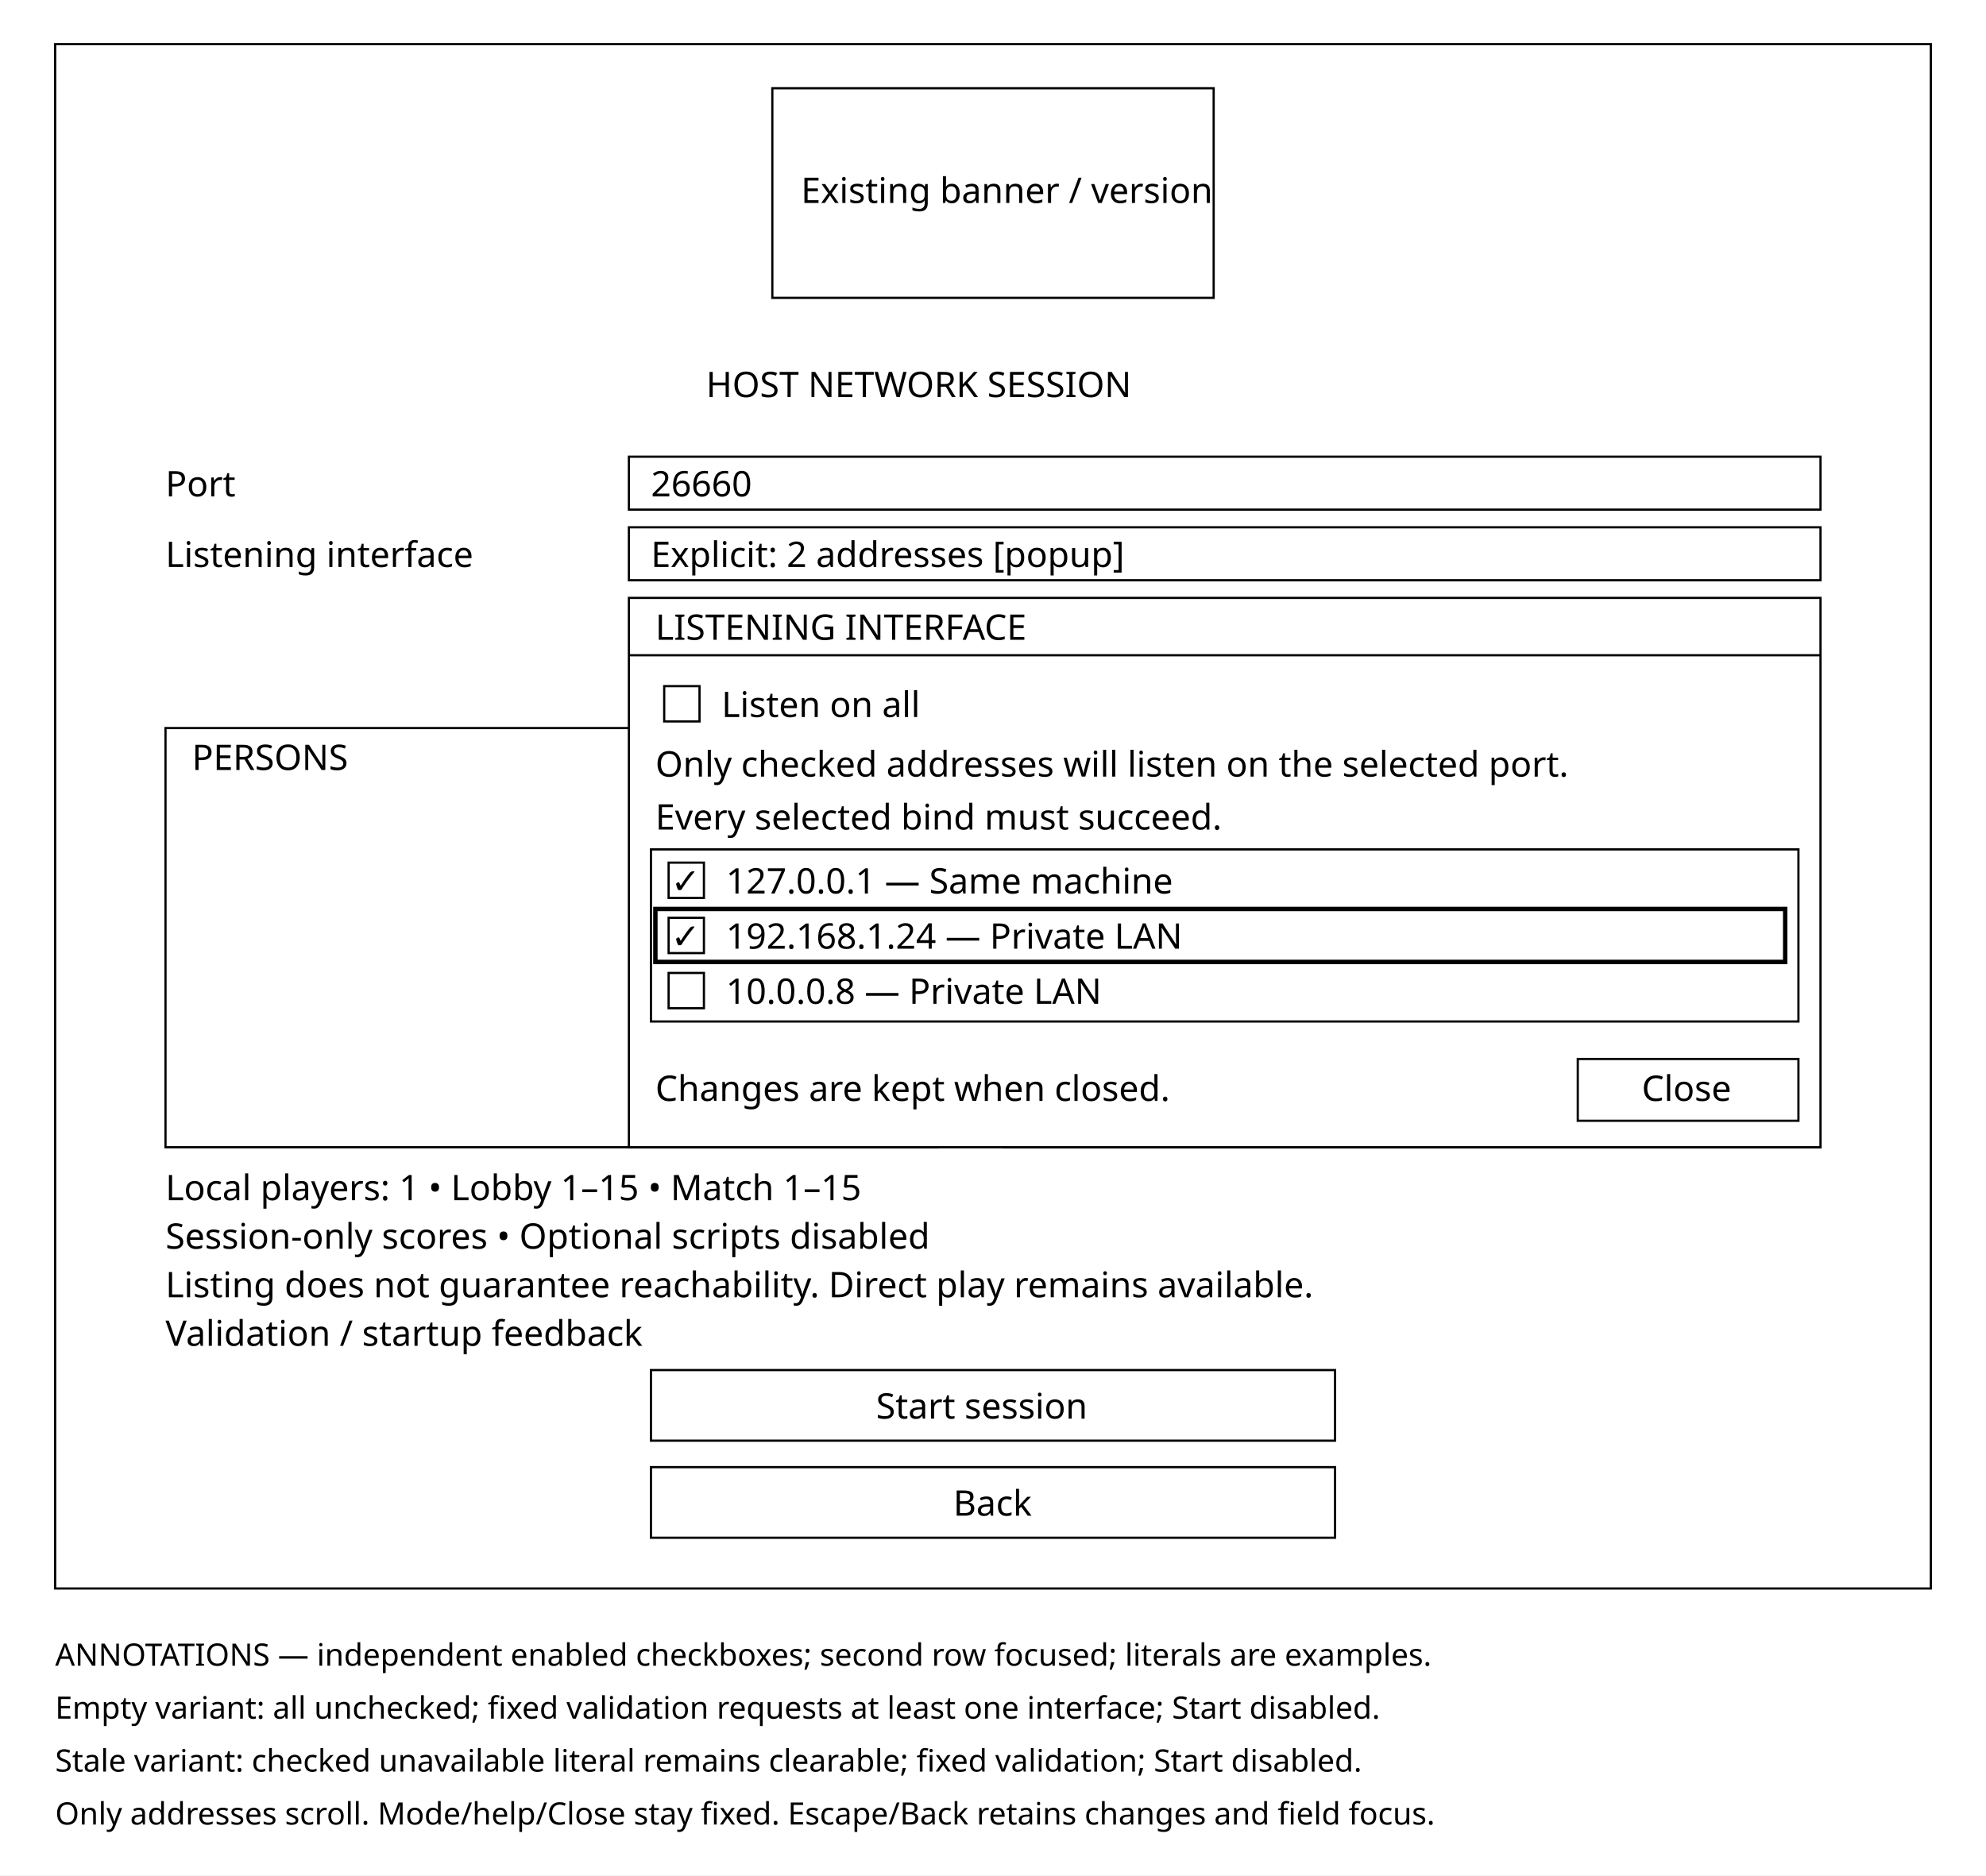
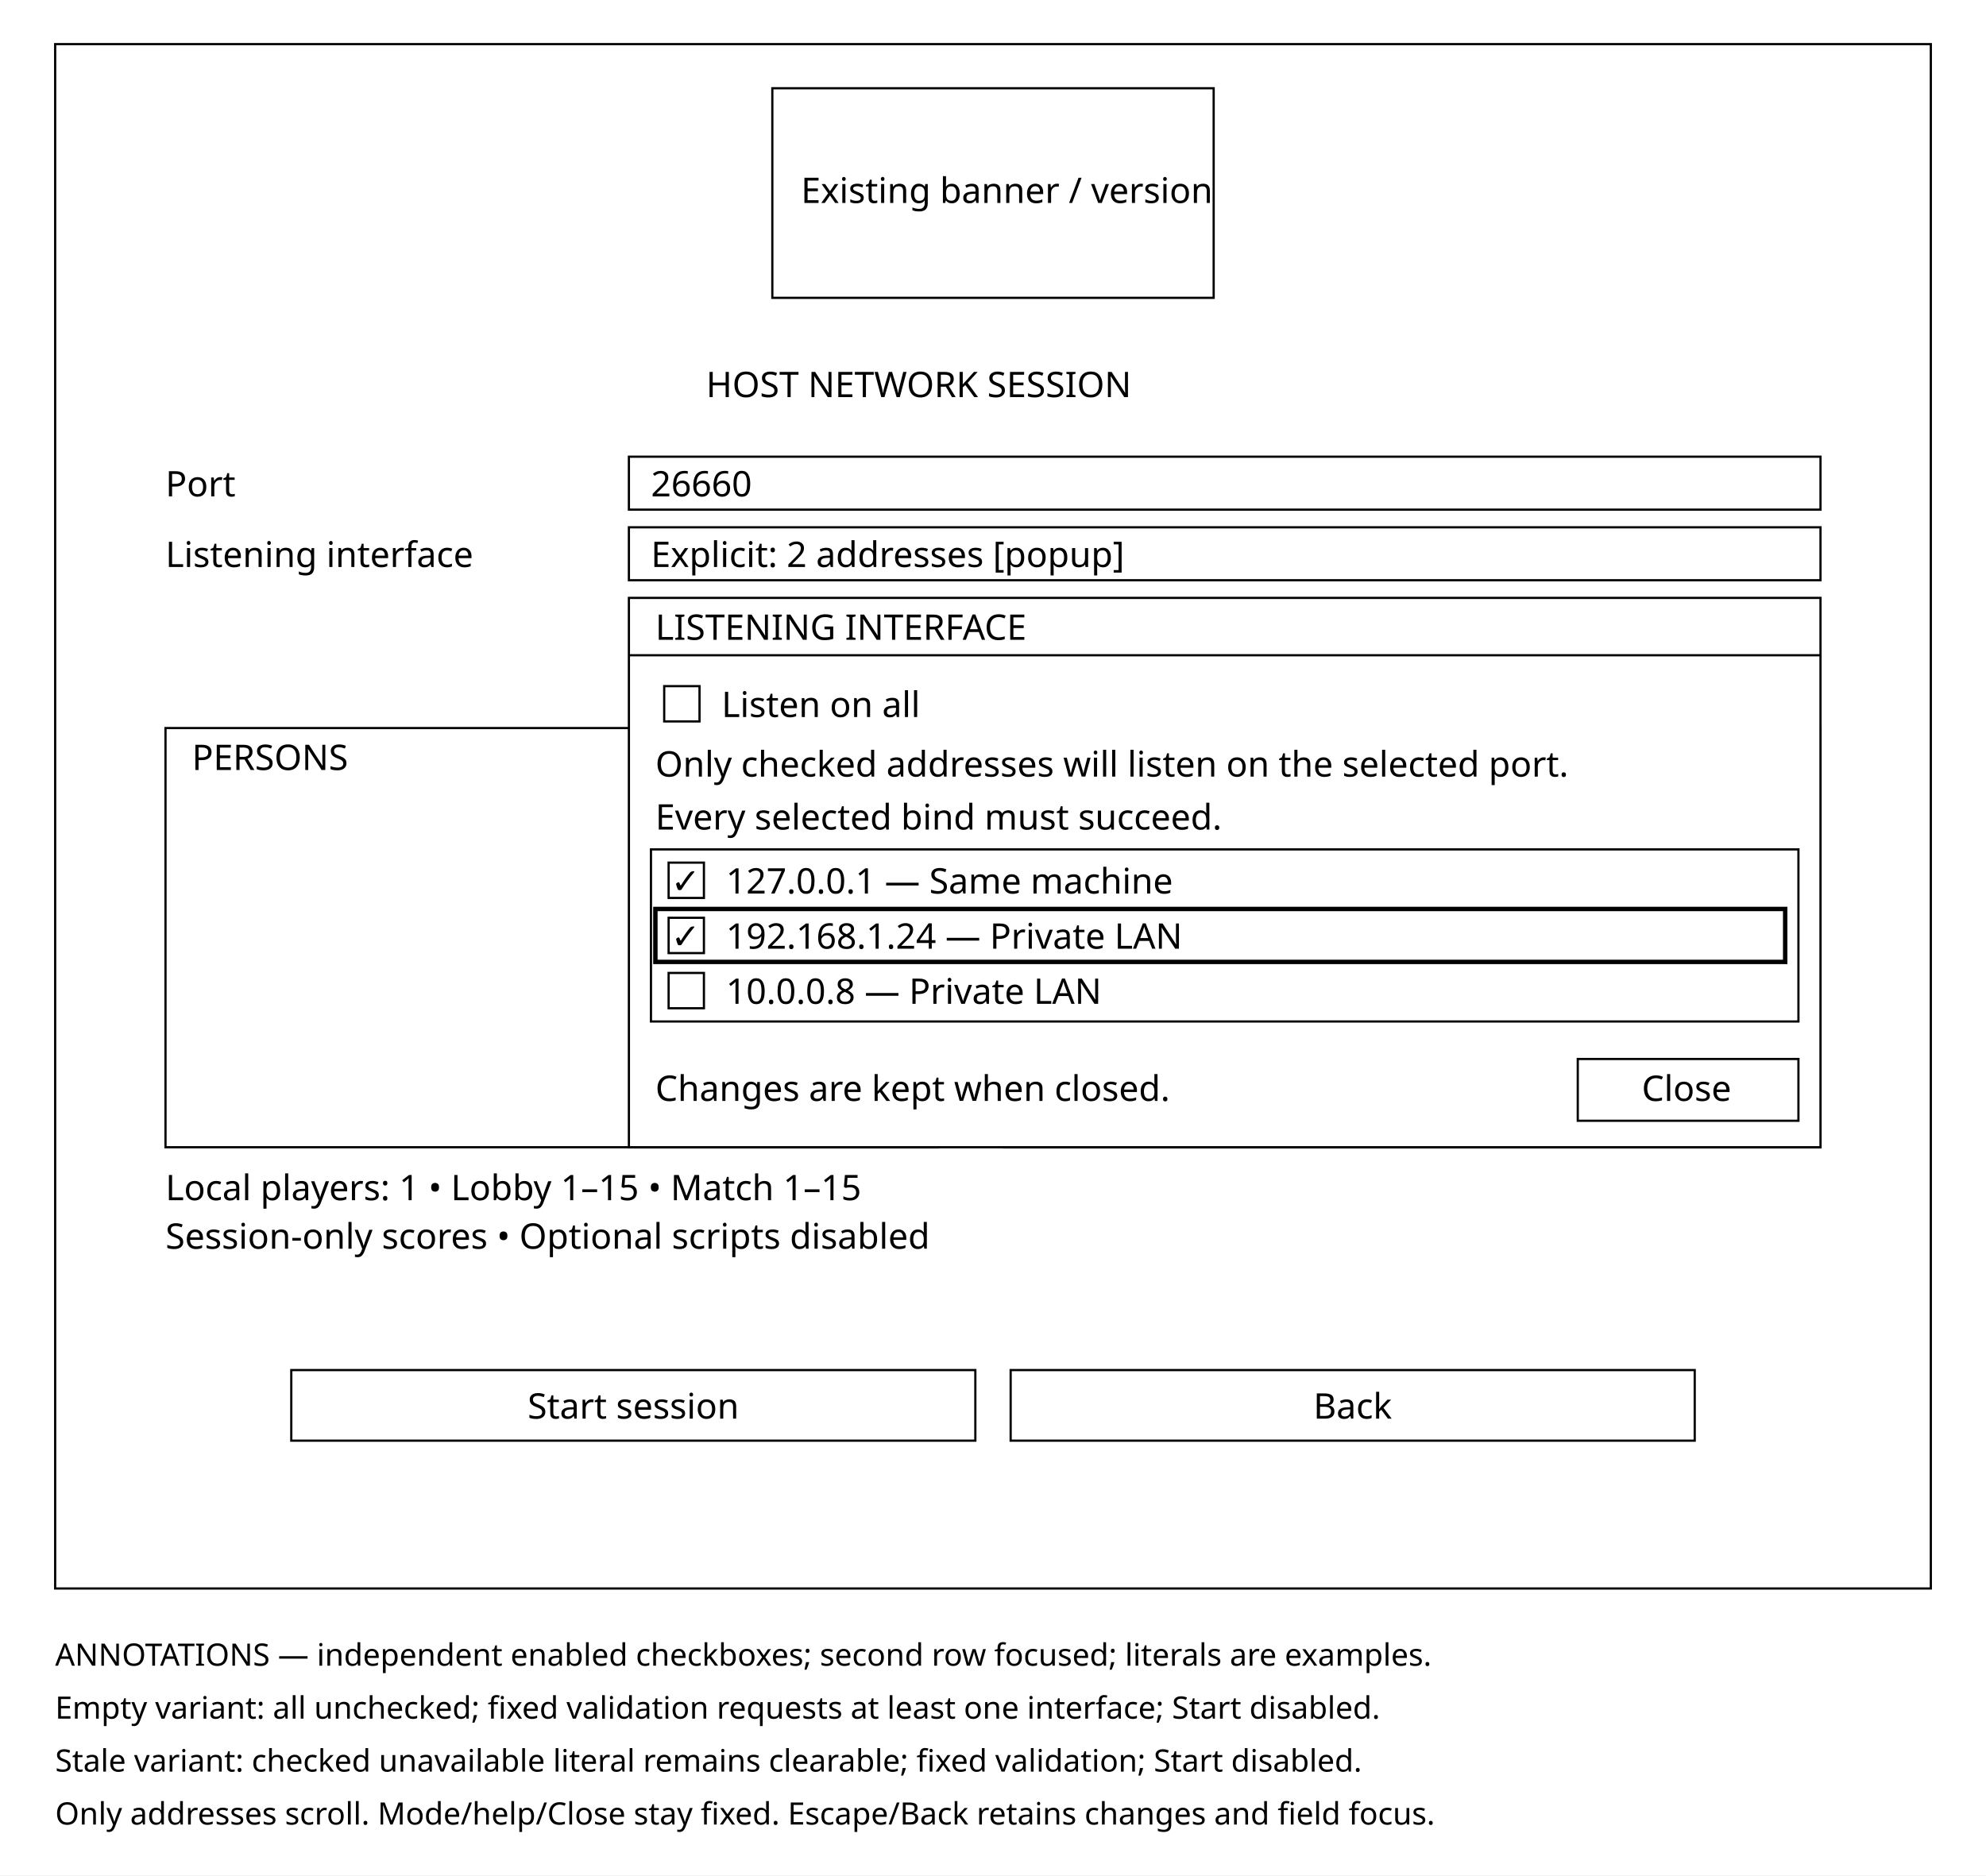
<svg xmlns="http://www.w3.org/2000/svg" width="900" height="850" viewBox="0 0 900 850">
  <rect width="900" height="850" fill="white" />
  <g fill="none" stroke="black">
    <rect x="25" y="20" width="850" height="700" />
    <rect x="350" y="40" width="200" height="95" />
    <rect x="285" y="207" width="540" height="24" />
    <rect x="285" y="239" width="540" height="24" />
    <rect x="75" y="330" width="350" height="190" />
    <rect x="455" y="330" width="370" height="190" />
-     <rect x="295" y="621" width="310" height="32" />
-     <rect x="295" y="665" width="310" height="32" />
+     <rect x="132" y="621" width="310" height="32" />
+     <rect x="458" y="621" width="310" height="32" />
  </g>
  <g fill="black" font-family="sans-serif" font-size="16">
    <text x="363" y="92">Existing banner / version</text>
    <text x="320" y="180">HOST NETWORK SESSION</text>
    <text x="75" y="225">Port</text>
    <text x="295" y="225">26660</text>
    <text x="75" y="257">Listening interface</text>
    <text x="295" y="257">Explicit: 2 addresses [popup]</text>
    <text x="87" y="349">PERSONS</text>
    <text x="75" y="544">Local players: 1 • Lobby 1–15 • Match 1–15</text>
    <text x="75" y="566">Session-only scores • Optional scripts disabled</text>
-     <text x="75" y="588">Listing does not guarantee reachability. Direct play remains available.</text>
-     <text x="75" y="610">Validation / startup feedback</text>
-     <text x="397" y="643">Start session</text>
-     <text x="432" y="687">Back</text>
+     <text x="287" y="643" text-anchor="middle">Start session</text>
+     <text x="613" y="643" text-anchor="middle">Back</text>
  </g>
  <rect x="285" y="271" width="540" height="249" fill="white" stroke="black" />
  <g fill="none" stroke="black">
    <path d="M285 297H825" />
    <rect x="301" y="311" width="16" height="16" />
    <rect x="295" y="385" width="520" height="78" />
    <rect x="303" y="391" width="16" height="16" />
    <rect x="303" y="416" width="16" height="16" />
    <rect x="297" y="412" width="512" height="24" stroke-width="2" />
    <rect x="303" y="441" width="16" height="16" />
    <rect x="715" y="480" width="100" height="28" />
  </g>
  <g fill="black" font-family="sans-serif" font-size="16">
    <text x="297" y="290">LISTENING INTERFACE</text>
    <text x="327" y="325">Listen on all</text>
    <text x="297" y="352">Only checked addresses will listen on the selected port.</text>
    <text x="297" y="376">Every selected bind must succeed.</text>
    <text x="304" y="405">✓</text>
    <text x="329" y="405">127.0.0.1 — Same machine</text>
    <text x="304" y="430">✓</text>
    <text x="329" y="430">192.168.1.24 — Private LAN</text>
    <text x="329" y="455">10.0.0.8 — Private LAN</text>
    <text x="297" y="499">Changes are kept when closed.</text>
    <text x="744" y="499">Close</text>
  </g>
  <g fill="black" font-family="sans-serif" font-size="14">
    <text x="25" y="755">ANNOTATIONS — independent enabled checkboxes; second row focused; literals are examples.</text>
    <text x="25" y="779">Empty variant: all unchecked; fixed validation requests at least one interface; Start disabled.</text>
    <text x="25" y="803">Stale variant: checked unavailable literal remains clearable; fixed validation; Start disabled.</text>
    <text x="25" y="827">Only addresses scroll. Mode/help/Close stay fixed. Escape/Back retains changes and field focus.</text>
  </g>
</svg>
